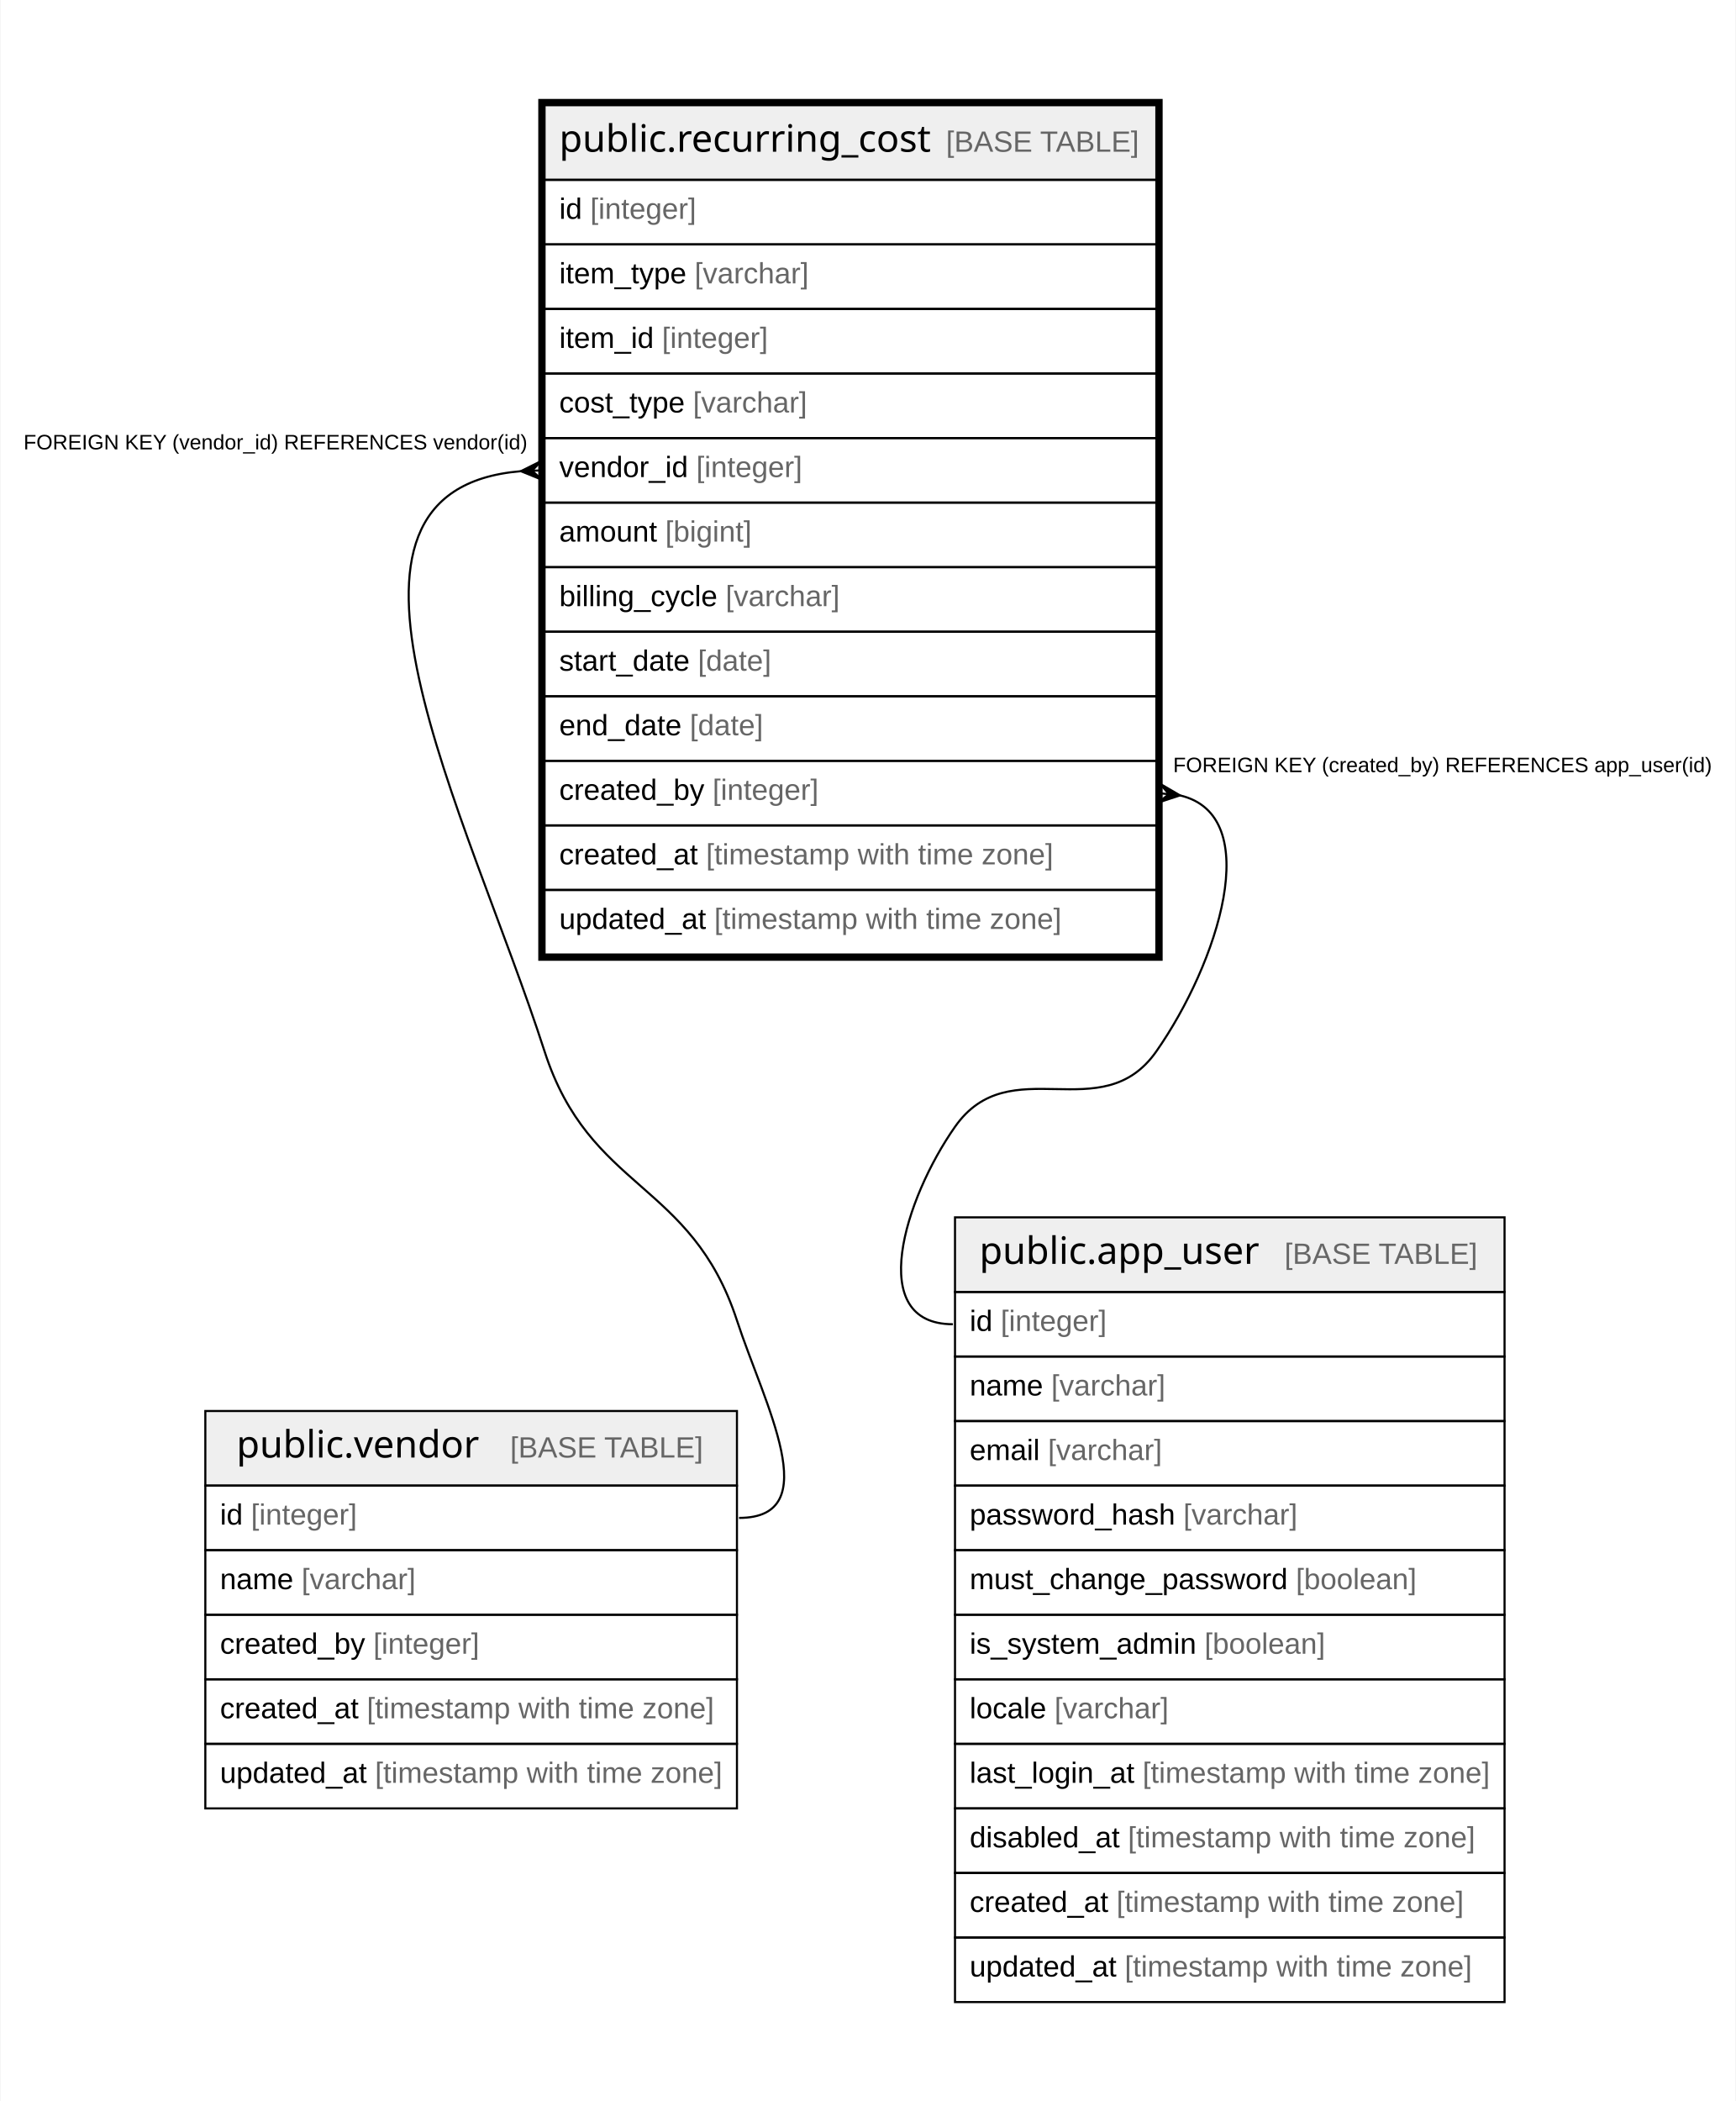
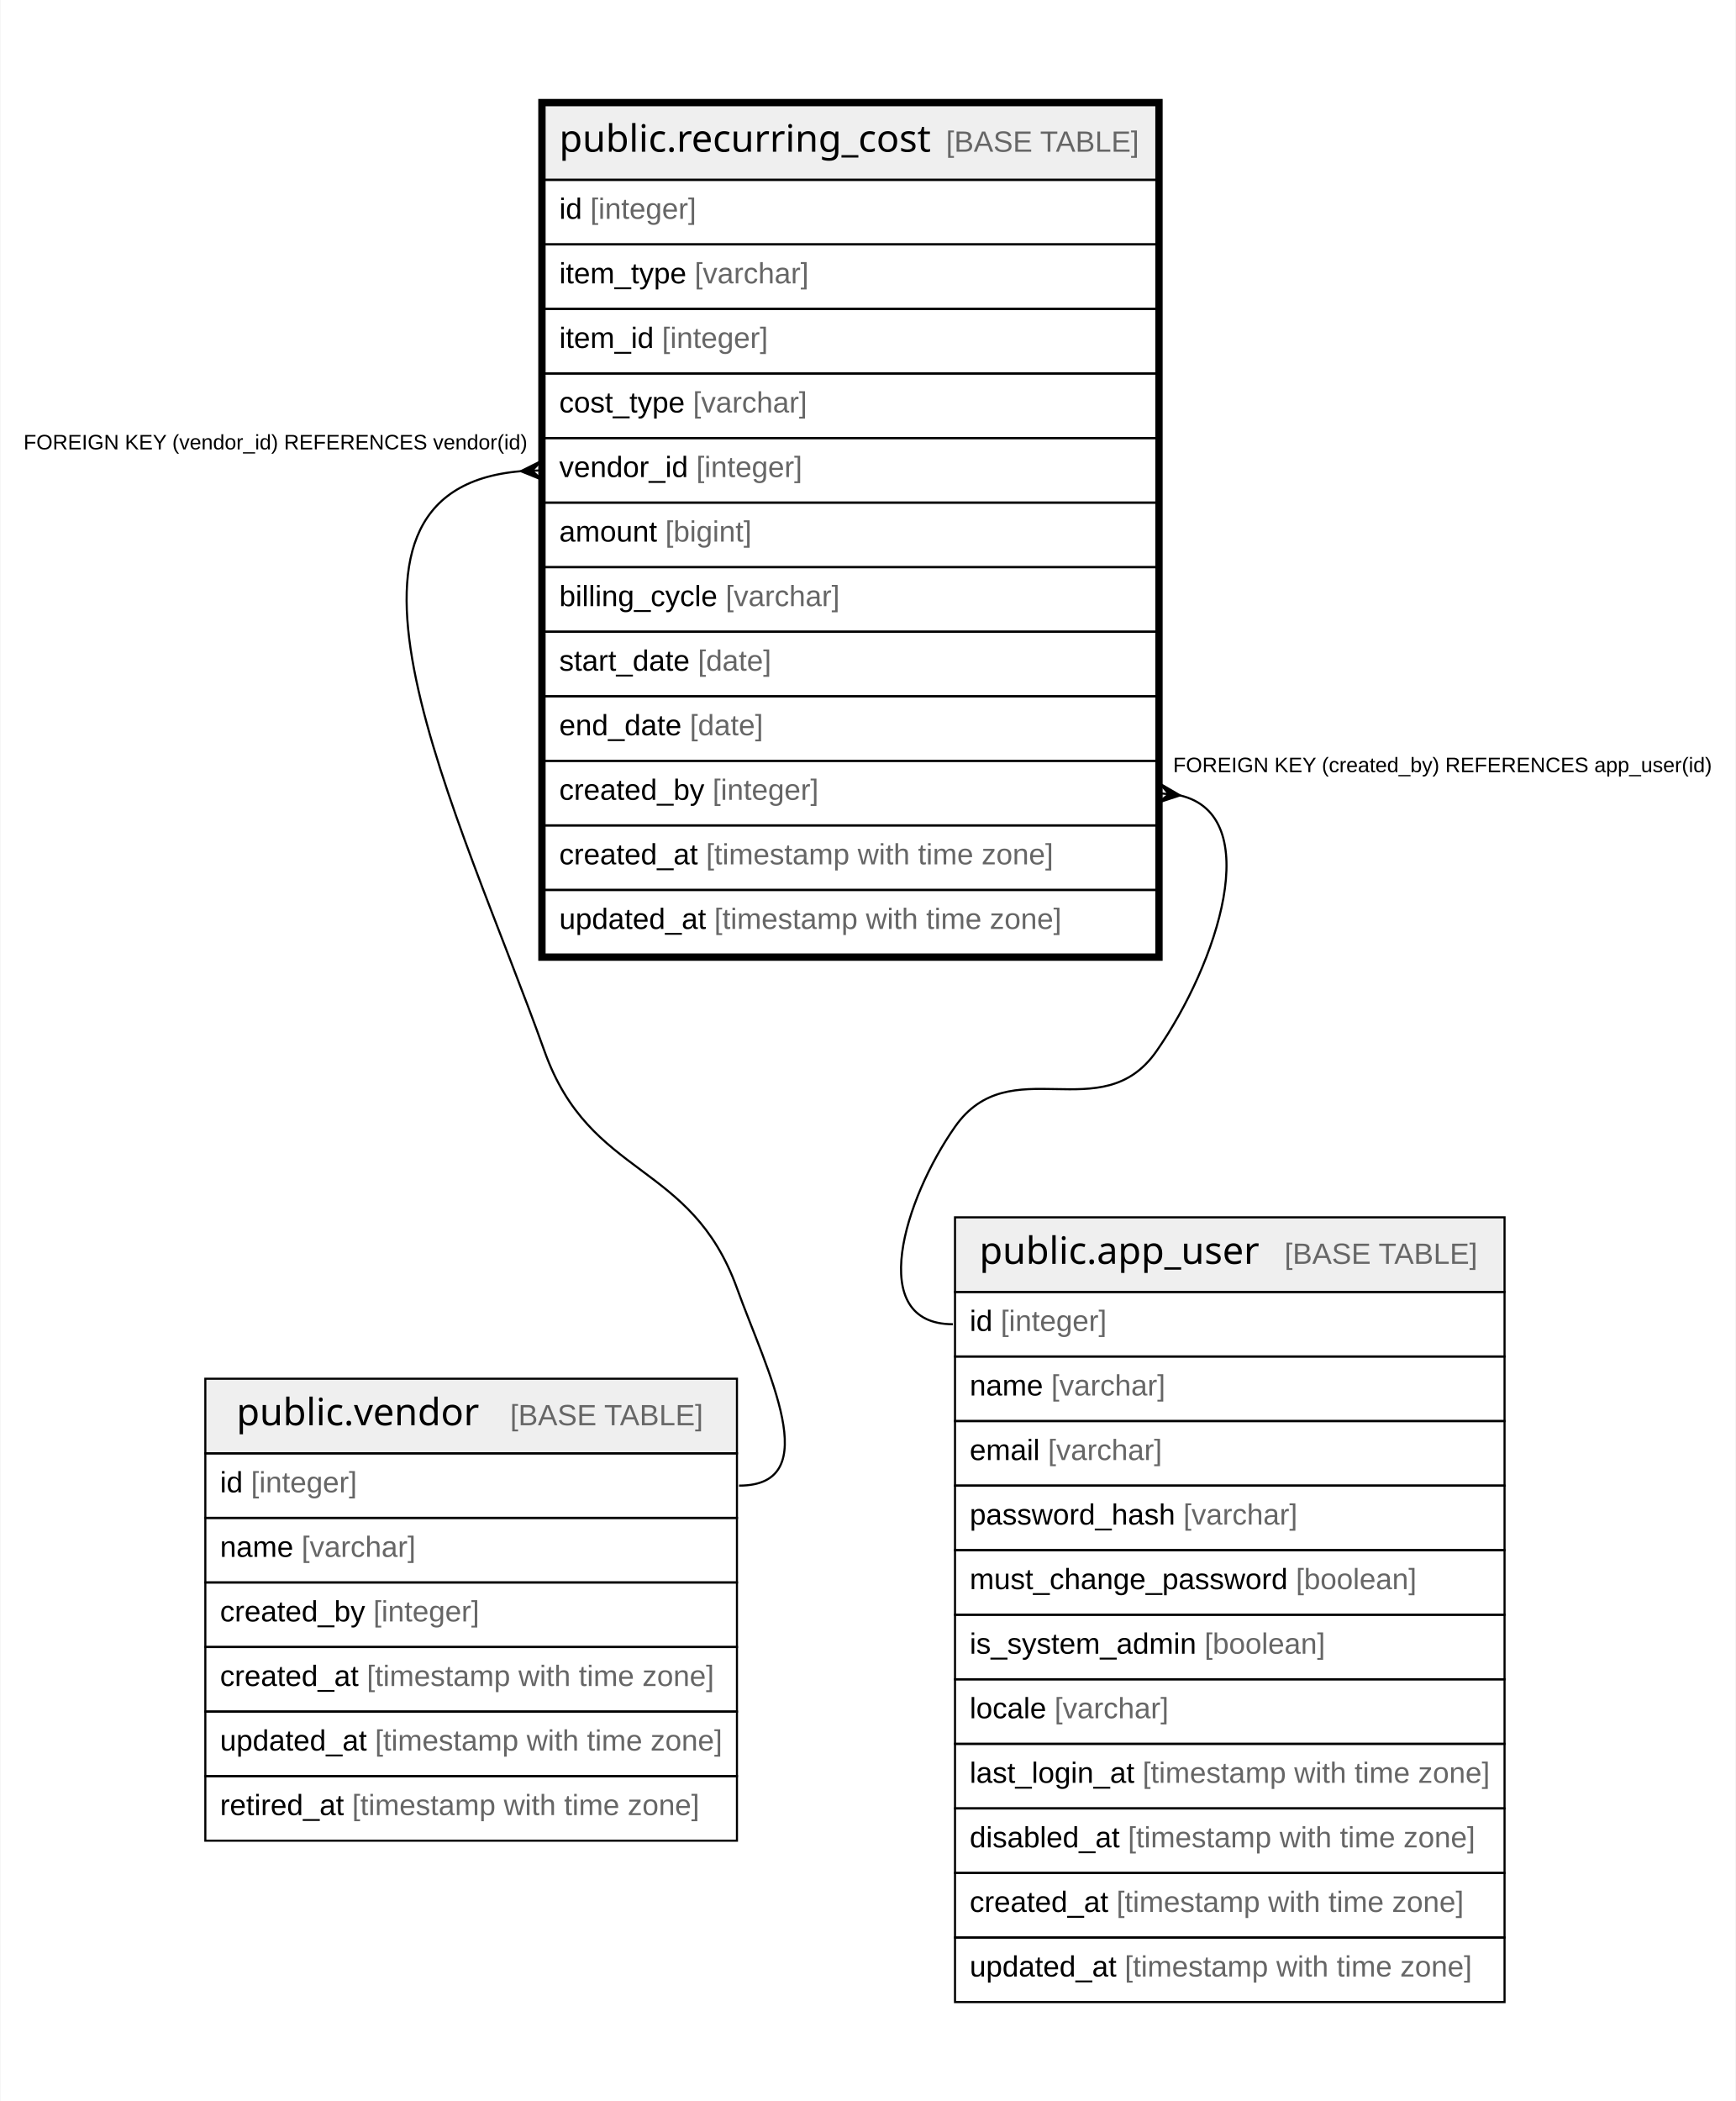
<svg xmlns="http://www.w3.org/2000/svg" width="828pt" height="1002pt" viewBox="0.00 0.00 827.87 1002.40">
  <g id="graph0" class="graph" transform="scale(1 1) rotate(0) translate(4 998.4)">
    <polygon fill="white" stroke="none" points="-4,4 -4,-998.4 823.87,-998.4 823.87,4 -4,4" />
    <g id="node1" class="node">
      <polygon fill="#efefef" stroke="none" points="255.62,-912.6 255.62,-948.2 547.56,-948.2 547.56,-912.6 255.62,-912.6" />
      <polygon fill="none" stroke="black" points="255.62,-912.6 255.62,-948.2 547.56,-948.2 547.56,-912.6 255.62,-912.6" />
      <text text-anchor="start" x="262.62" y="-926" font-family="Arial Bold" font-size="18.00">public.recurring_cost</text>
      <text text-anchor="start" x="416.07" y="-926" font-family="Arial" font-size="14.00">    </text>
      <text text-anchor="start" x="447.19" y="-926" font-family="Arial" font-size="14.00" fill="#666666">[BASE TABLE]</text>
      <polygon fill="none" stroke="black" points="255.62,-881.8 255.62,-912.6 547.56,-912.6 547.56,-881.8 255.62,-881.8" />
      <text text-anchor="start" x="262.62" y="-894" font-family="Arial" font-size="14.00">id </text>
      <text text-anchor="start" x="277.41" y="-894" font-family="Arial" font-size="14.00" fill="#666666">[integer]</text>
      <polygon fill="none" stroke="black" points="255.62,-851 255.62,-881.8 547.56,-881.8 547.56,-851 255.62,-851" />
      <text text-anchor="start" x="262.62" y="-863.2" font-family="Arial" font-size="14.00">item_type </text>
      <text text-anchor="start" x="327.21" y="-863.2" font-family="Arial" font-size="14.00" fill="#666666">[varchar]</text>
      <polygon fill="none" stroke="black" points="255.62,-820.2 255.62,-851 547.56,-851 547.56,-820.2 255.62,-820.2" />
      <text text-anchor="start" x="262.62" y="-832.4" font-family="Arial" font-size="14.00">item_id </text>
      <text text-anchor="start" x="311.65" y="-832.4" font-family="Arial" font-size="14.00" fill="#666666">[integer]</text>
      <polygon fill="none" stroke="black" points="255.62,-789.4 255.62,-820.2 547.56,-820.2 547.56,-789.4 255.62,-789.4" />
      <text text-anchor="start" x="262.62" y="-801.6" font-family="Arial" font-size="14.00">cost_type </text>
      <text text-anchor="start" x="326.44" y="-801.6" font-family="Arial" font-size="14.00" fill="#666666">[varchar]</text>
      <polygon fill="none" stroke="black" points="255.62,-758.6 255.62,-789.4 547.56,-789.4 547.56,-758.6 255.62,-758.6" />
      <text text-anchor="start" x="262.62" y="-770.8" font-family="Arial" font-size="14.00">vendor_id </text>
      <text text-anchor="start" x="328" y="-770.8" font-family="Arial" font-size="14.00" fill="#666666">[integer]</text>
      <polygon fill="none" stroke="black" points="255.62,-727.8 255.62,-758.6 547.56,-758.6 547.56,-727.8 255.62,-727.8" />
      <text text-anchor="start" x="262.62" y="-740" font-family="Arial" font-size="14.00">amount </text>
      <text text-anchor="start" x="313.21" y="-740" font-family="Arial" font-size="14.00" fill="#666666">[bigint]</text>
      <polygon fill="none" stroke="black" points="255.62,-697 255.62,-727.8 547.56,-727.8 547.56,-697 255.62,-697" />
      <text text-anchor="start" x="262.62" y="-709.2" font-family="Arial" font-size="14.00">billing_cycle </text>
      <text text-anchor="start" x="342" y="-709.2" font-family="Arial" font-size="14.00" fill="#666666">[varchar]</text>
      <polygon fill="none" stroke="black" points="255.62,-666.2 255.62,-697 547.56,-697 547.56,-666.2 255.62,-666.2" />
      <text text-anchor="start" x="262.62" y="-678.4" font-family="Arial" font-size="14.00">start_date </text>
      <text text-anchor="start" x="328.78" y="-678.4" font-family="Arial" font-size="14.00" fill="#666666">[date]</text>
      <polygon fill="none" stroke="black" points="255.62,-635.4 255.62,-666.2 547.56,-666.2 547.56,-635.4 255.62,-635.4" />
      <text text-anchor="start" x="262.62" y="-647.6" font-family="Arial" font-size="14.00">end_date </text>
      <text text-anchor="start" x="324.91" y="-647.6" font-family="Arial" font-size="14.00" fill="#666666">[date]</text>
      <polygon fill="none" stroke="black" points="255.62,-604.6 255.62,-635.4 547.56,-635.4 547.56,-604.6 255.62,-604.6" />
      <text text-anchor="start" x="262.62" y="-616.8" font-family="Arial" font-size="14.00">created_by </text>
      <text text-anchor="start" x="335.78" y="-616.8" font-family="Arial" font-size="14.00" fill="#666666">[integer]</text>
      <polygon fill="none" stroke="black" points="255.62,-573.8 255.62,-604.6 547.56,-604.6 547.56,-573.8 255.62,-573.8" />
      <text text-anchor="start" x="262.62" y="-586" font-family="Arial" font-size="14.00">created_at </text>
      <text text-anchor="start" x="332.67" y="-586" font-family="Arial" font-size="14.00" fill="#666666">[timestamp with time zone]</text>
      <polygon fill="none" stroke="black" points="255.62,-543 255.62,-573.8 547.56,-573.8 547.56,-543 255.62,-543" />
      <text text-anchor="start" x="262.62" y="-555.2" font-family="Arial" font-size="14.00">updated_at </text>
      <text text-anchor="start" x="336.58" y="-555.2" font-family="Arial" font-size="14.00" fill="#666666">[timestamp with time zone]</text>
      <polygon fill="none" stroke="black" stroke-width="3" points="254.12,-541.5 254.12,-949.7 549.06,-949.7 549.06,-541.5 254.12,-541.5" />
    </g>
    <g id="node2" class="node">
-       <polygon fill="#efefef" stroke="none" points="93.75,-289.6 93.75,-325.2 347.43,-325.2 347.43,-289.6 93.75,-289.6" />
-       <polygon fill="none" stroke="black" points="93.75,-289.6 93.75,-325.2 347.43,-325.2 347.43,-289.6 93.75,-289.6" />
-       <text text-anchor="start" x="108.61" y="-303" font-family="Arial Bold" font-size="18.00">public.vendor</text>
-       <text text-anchor="start" x="208.09" y="-303" font-family="Arial" font-size="14.00">    </text>
-       <text text-anchor="start" x="239.2" y="-303" font-family="Arial" font-size="14.00" fill="#666666">[BASE TABLE]</text>
-       <polygon fill="none" stroke="black" points="93.75,-258.8 93.75,-289.6 347.43,-289.6 347.43,-258.8 93.75,-258.8" />
-       <text text-anchor="start" x="100.75" y="-271" font-family="Arial" font-size="14.00">id </text>
-       <text text-anchor="start" x="115.54" y="-271" font-family="Arial" font-size="14.00" fill="#666666">[integer]</text>
-       <polygon fill="none" stroke="black" points="93.75,-228 93.75,-258.8 347.43,-258.8 347.43,-228 93.75,-228" />
-       <text text-anchor="start" x="100.75" y="-240.2" font-family="Arial" font-size="14.00">name </text>
-       <text text-anchor="start" x="139.66" y="-240.2" font-family="Arial" font-size="14.00" fill="#666666">[varchar]</text>
-       <polygon fill="none" stroke="black" points="93.75,-197.2 93.75,-228 347.43,-228 347.43,-197.2 93.75,-197.2" />
-       <text text-anchor="start" x="100.75" y="-209.4" font-family="Arial" font-size="14.00">created_by </text>
-       <text text-anchor="start" x="173.91" y="-209.4" font-family="Arial" font-size="14.00" fill="#666666">[integer]</text>
-       <polygon fill="none" stroke="black" points="93.75,-166.4 93.75,-197.2 347.43,-197.2 347.43,-166.4 93.75,-166.4" />
-       <text text-anchor="start" x="100.75" y="-178.6" font-family="Arial" font-size="14.00">created_at </text>
-       <text text-anchor="start" x="170.8" y="-178.6" font-family="Arial" font-size="14.00" fill="#666666">[timestamp with time zone]</text>
-       <polygon fill="none" stroke="black" points="93.75,-135.6 93.75,-166.4 347.43,-166.4 347.43,-135.6 93.75,-135.6" />
-       <text text-anchor="start" x="100.75" y="-147.8" font-family="Arial" font-size="14.00">updated_at </text>
-       <text text-anchor="start" x="174.71" y="-147.8" font-family="Arial" font-size="14.00" fill="#666666">[timestamp with time zone]</text>
+       <polygon fill="#efefef" stroke="none" points="93.75,-305 93.75,-340.6 347.43,-340.6 347.43,-305 93.75,-305" />
+       <polygon fill="none" stroke="black" points="93.75,-305 93.75,-340.6 347.43,-340.6 347.43,-305 93.75,-305" />
+       <text text-anchor="start" x="108.61" y="-318.4" font-family="Arial Bold" font-size="18.00">public.vendor</text>
+       <text text-anchor="start" x="208.09" y="-318.4" font-family="Arial" font-size="14.00">    </text>
+       <text text-anchor="start" x="239.2" y="-318.4" font-family="Arial" font-size="14.00" fill="#666666">[BASE TABLE]</text>
+       <polygon fill="none" stroke="black" points="93.75,-274.2 93.75,-305 347.43,-305 347.43,-274.2 93.75,-274.2" />
+       <text text-anchor="start" x="100.75" y="-286.4" font-family="Arial" font-size="14.00">id </text>
+       <text text-anchor="start" x="115.54" y="-286.4" font-family="Arial" font-size="14.00" fill="#666666">[integer]</text>
+       <polygon fill="none" stroke="black" points="93.75,-243.4 93.75,-274.2 347.43,-274.2 347.43,-243.4 93.75,-243.4" />
+       <text text-anchor="start" x="100.75" y="-255.6" font-family="Arial" font-size="14.00">name </text>
+       <text text-anchor="start" x="139.66" y="-255.6" font-family="Arial" font-size="14.00" fill="#666666">[varchar]</text>
+       <polygon fill="none" stroke="black" points="93.75,-212.6 93.75,-243.4 347.43,-243.4 347.43,-212.6 93.75,-212.6" />
+       <text text-anchor="start" x="100.75" y="-224.8" font-family="Arial" font-size="14.00">created_by </text>
+       <text text-anchor="start" x="173.91" y="-224.8" font-family="Arial" font-size="14.00" fill="#666666">[integer]</text>
+       <polygon fill="none" stroke="black" points="93.75,-181.8 93.75,-212.6 347.43,-212.6 347.43,-181.8 93.75,-181.8" />
+       <text text-anchor="start" x="100.75" y="-194" font-family="Arial" font-size="14.00">created_at </text>
+       <text text-anchor="start" x="170.8" y="-194" font-family="Arial" font-size="14.00" fill="#666666">[timestamp with time zone]</text>
+       <polygon fill="none" stroke="black" points="93.75,-151 93.75,-181.8 347.43,-181.8 347.43,-151 93.75,-151" />
+       <text text-anchor="start" x="100.75" y="-163.2" font-family="Arial" font-size="14.00">updated_at </text>
+       <text text-anchor="start" x="174.71" y="-163.2" font-family="Arial" font-size="14.00" fill="#666666">[timestamp with time zone]</text>
+       <polygon fill="none" stroke="black" points="93.75,-120.2 93.75,-151 347.43,-151 347.43,-120.2 93.75,-120.2" />
+       <text text-anchor="start" x="100.75" y="-132.4" font-family="Arial" font-size="14.00">retired_at </text>
+       <text text-anchor="start" x="163.79" y="-132.4" font-family="Arial" font-size="14.00" fill="#666666">[timestamp with time zone]</text>
    </g>
    <g id="edge1" class="edge">
-       <path fill="none" stroke="black" d="M244.33,-773.59C136.44,-764.66 218.9,-610.61 255.62,-496.8 277.17,-430.04 325.65,-435.09 347.43,-368.4 360.43,-328.6 390.3,-274.2 348.43,-274.2" />
+       <path fill="none" stroke="black" d="M244.32,-773.59C136.24,-764.59 215.41,-609.43 255.62,-496.8 277.38,-435.86 325.46,-444.66 347.43,-383.8 361.65,-344.42 390.3,-289.6 348.43,-289.6" />
      <polygon fill="black" stroke="black" points="244.3,-773.59 254.11,-778.48 249.63,-773.8 253.96,-773.97 253.96,-773.97 253.96,-773.97 249.63,-773.8 254.47,-769.49 244.3,-773.59" />
      <text text-anchor="start" x="7" y="-784" font-family="Arial" font-size="10.00">FOREIGN KEY (vendor_id) REFERENCES vendor(id)</text>
    </g>
    <g id="node3" class="node">
      <polygon fill="#efefef" stroke="none" points="451.48,-382 451.48,-417.6 713.71,-417.6 713.71,-382 451.48,-382" />
      <polygon fill="none" stroke="black" points="451.48,-382 451.48,-417.6 713.71,-417.6 713.71,-382 451.48,-382" />
      <text text-anchor="start" x="463.11" y="-395.4" font-family="Arial Bold" font-size="18.00">public.app_user</text>
      <text text-anchor="start" x="577.58" y="-395.4" font-family="Arial" font-size="14.00">    </text>
      <text text-anchor="start" x="608.7" y="-395.4" font-family="Arial" font-size="14.00" fill="#666666">[BASE TABLE]</text>
      <polygon fill="none" stroke="black" points="451.48,-351.2 451.48,-382 713.71,-382 713.71,-351.2 451.48,-351.2" />
      <text text-anchor="start" x="458.48" y="-363.4" font-family="Arial" font-size="14.00">id </text>
      <text text-anchor="start" x="473.27" y="-363.4" font-family="Arial" font-size="14.00" fill="#666666">[integer]</text>
      <polygon fill="none" stroke="black" points="451.48,-320.4 451.48,-351.2 713.71,-351.2 713.71,-320.4 451.48,-320.4" />
      <text text-anchor="start" x="458.48" y="-332.6" font-family="Arial" font-size="14.00">name </text>
      <text text-anchor="start" x="497.39" y="-332.6" font-family="Arial" font-size="14.00" fill="#666666">[varchar]</text>
      <polygon fill="none" stroke="black" points="451.48,-289.6 451.48,-320.4 713.71,-320.4 713.71,-289.6 451.48,-289.6" />
      <text text-anchor="start" x="458.48" y="-301.8" font-family="Arial" font-size="14.00">email </text>
      <text text-anchor="start" x="495.83" y="-301.8" font-family="Arial" font-size="14.00" fill="#666666">[varchar]</text>
      <polygon fill="none" stroke="black" points="451.48,-258.8 451.48,-289.6 713.71,-289.6 713.71,-258.8 451.48,-258.8" />
      <text text-anchor="start" x="458.48" y="-271" font-family="Arial" font-size="14.00">password_hash </text>
      <text text-anchor="start" x="560.43" y="-271" font-family="Arial" font-size="14.00" fill="#666666">[varchar]</text>
      <polygon fill="none" stroke="black" points="451.48,-228 451.48,-258.8 713.71,-258.8 713.71,-228 451.48,-228" />
      <text text-anchor="start" x="458.48" y="-240.2" font-family="Arial" font-size="14.00">must_change_password </text>
      <text text-anchor="start" x="614.13" y="-240.2" font-family="Arial" font-size="14.00" fill="#666666">[boolean]</text>
      <polygon fill="none" stroke="black" points="451.48,-197.2 451.48,-228 713.71,-228 713.71,-197.2 451.48,-197.2" />
      <text text-anchor="start" x="458.48" y="-209.4" font-family="Arial" font-size="14.00">is_system_admin </text>
      <text text-anchor="start" x="570.52" y="-209.4" font-family="Arial" font-size="14.00" fill="#666666">[boolean]</text>
      <polygon fill="none" stroke="black" points="451.48,-166.4 451.48,-197.2 713.71,-197.2 713.71,-166.4 451.48,-166.4" />
      <text text-anchor="start" x="458.48" y="-178.6" font-family="Arial" font-size="14.00">locale </text>
      <text text-anchor="start" x="498.95" y="-178.6" font-family="Arial" font-size="14.00" fill="#666666">[varchar]</text>
      <polygon fill="none" stroke="black" points="451.48,-135.6 451.48,-166.4 713.71,-166.4 713.71,-135.6 451.48,-135.6" />
      <text text-anchor="start" x="458.48" y="-147.8" font-family="Arial" font-size="14.00">last_login_at </text>
      <text text-anchor="start" x="540.98" y="-147.8" font-family="Arial" font-size="14.00" fill="#666666">[timestamp with time zone]</text>
      <polygon fill="none" stroke="black" points="451.48,-104.8 451.48,-135.6 713.71,-135.6 713.71,-104.8 451.48,-104.8" />
      <text text-anchor="start" x="458.48" y="-117" font-family="Arial" font-size="14.00">disabled_at </text>
      <text text-anchor="start" x="533.98" y="-117" font-family="Arial" font-size="14.00" fill="#666666">[timestamp with time zone]</text>
      <polygon fill="none" stroke="black" points="451.48,-74 451.48,-104.8 713.71,-104.8 713.71,-74 451.48,-74" />
      <text text-anchor="start" x="458.48" y="-86.2" font-family="Arial" font-size="14.00">created_at </text>
      <text text-anchor="start" x="528.53" y="-86.2" font-family="Arial" font-size="14.00" fill="#666666">[timestamp with time zone]</text>
      <polygon fill="none" stroke="black" points="451.48,-43.2 451.48,-74 713.71,-74 713.71,-43.2 451.48,-43.2" />
      <text text-anchor="start" x="458.48" y="-55.4" font-family="Arial" font-size="14.00">updated_at </text>
      <text text-anchor="start" x="532.44" y="-55.4" font-family="Arial" font-size="14.00" fill="#666666">[timestamp with time zone]</text>
    </g>
    <g id="edge2" class="edge">
      <path fill="none" stroke="black" d="M558.71,-618.94C599.95,-609.45 576.8,-538.61 547.56,-496.8 521.43,-459.43 477.66,-498.14 451.48,-460.8 427.44,-426.52 408.61,-366.6 450.48,-366.6" />
      <polygon fill="black" stroke="black" points="558.84,-618.92 548.43,-615.49 553.54,-619.48 549.23,-619.93 549.23,-619.93 549.23,-619.93 553.54,-619.48 549.36,-624.44 558.84,-618.92" />
      <text text-anchor="start" x="555.56" y="-630" font-family="Arial" font-size="10.00">FOREIGN KEY (created_by) REFERENCES app_user(id)</text>
    </g>
  </g>
</svg>
